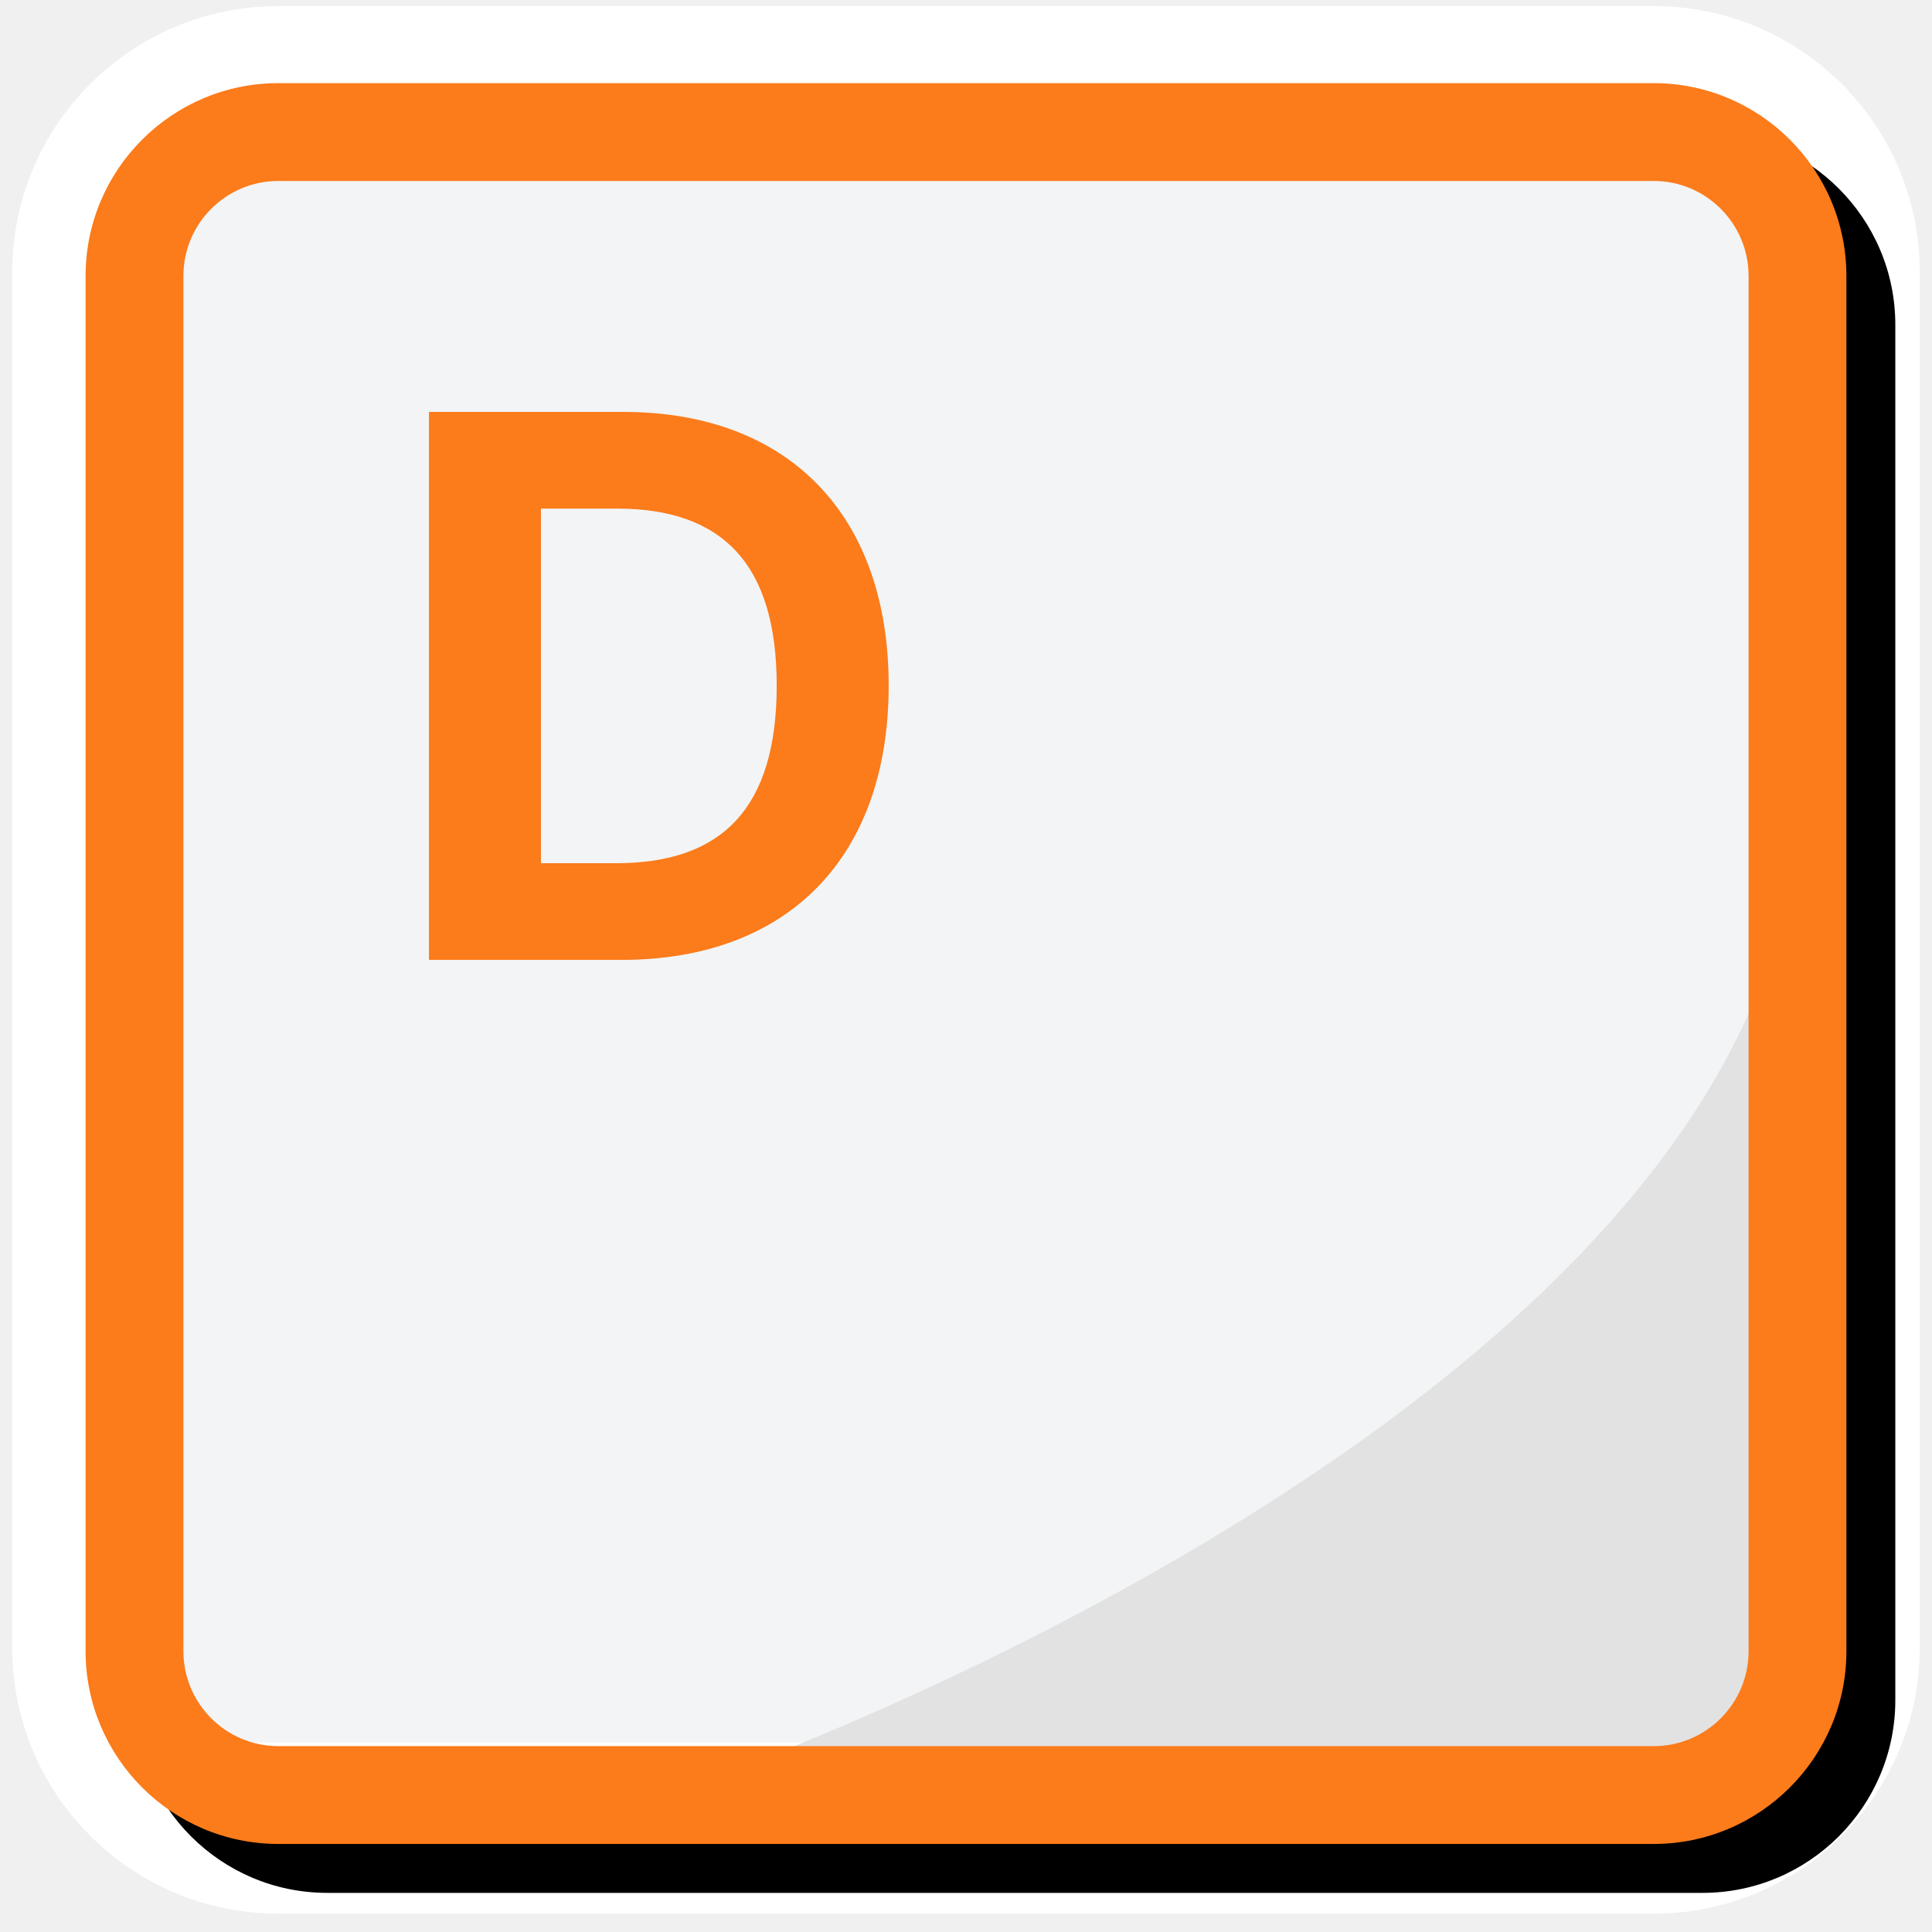
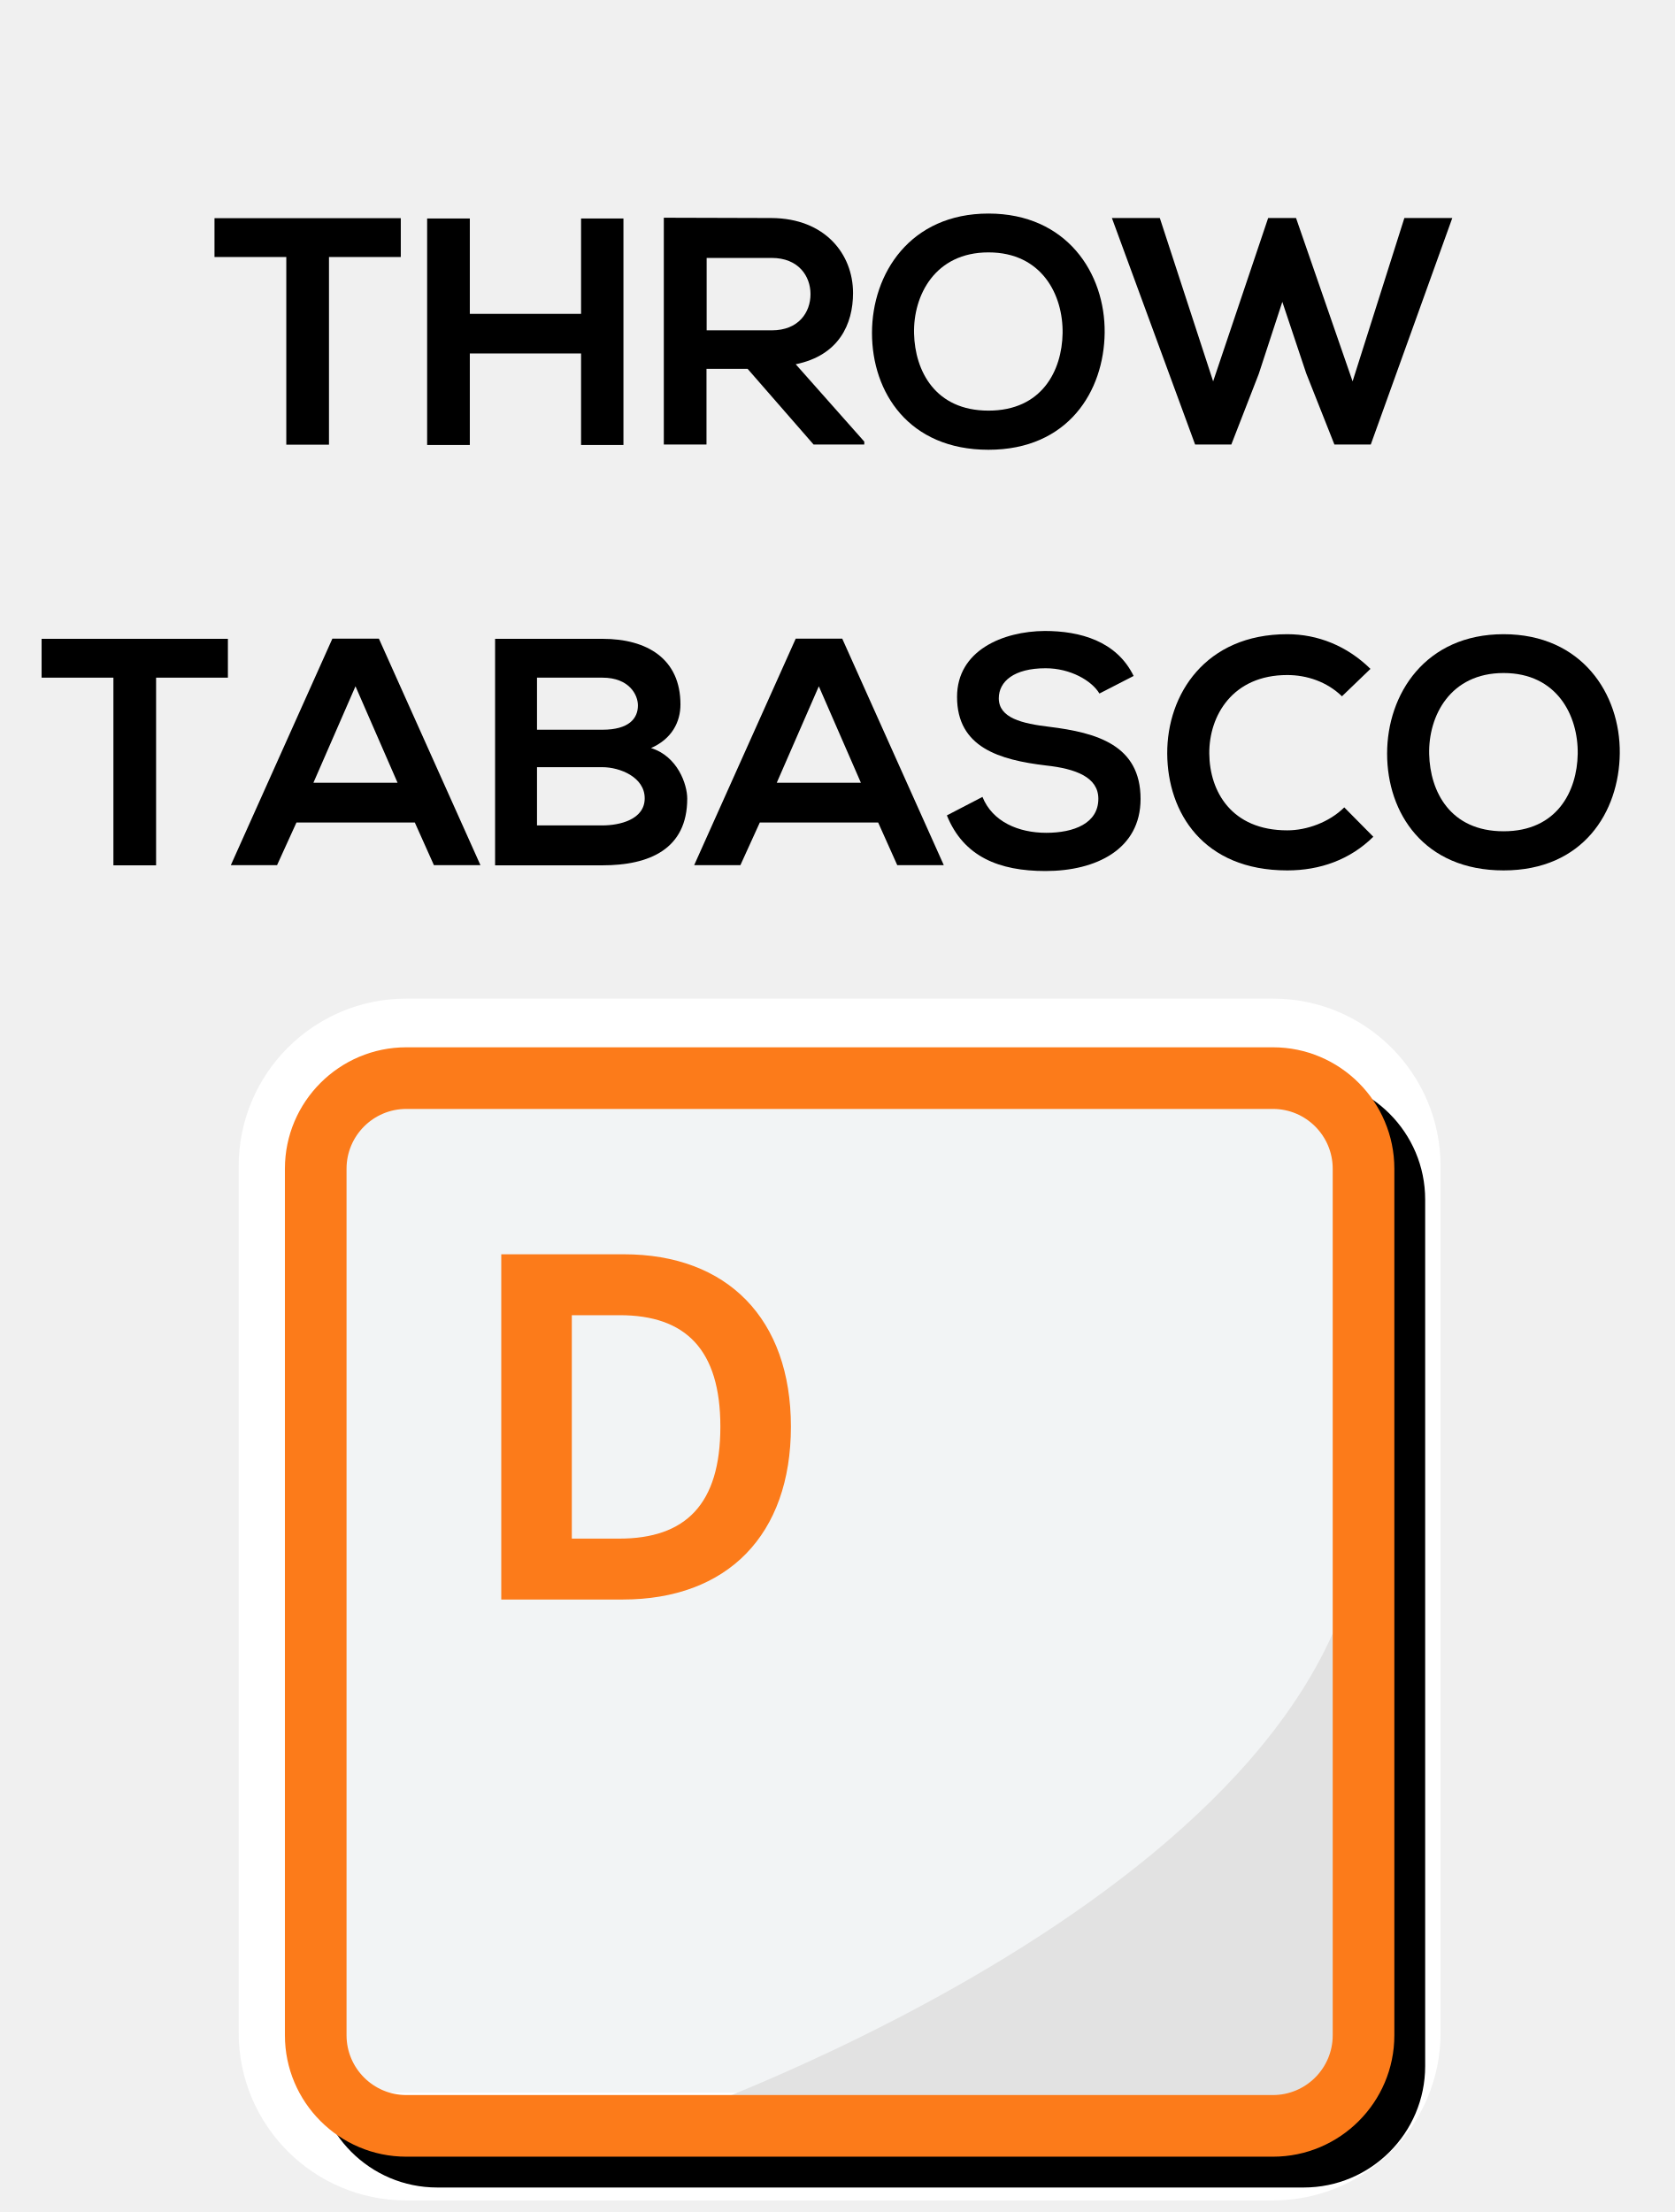
- <svg xmlns="http://www.w3.org/2000/svg" id="Ebene_2" data-name="Ebene 2" viewBox="0 0 79 79">
+ <svg xmlns="http://www.w3.org/2000/svg" id="Ebene_2" data-name="Ebene 2" viewBox="0 0 108.66 143.56">
  <defs>
    <style>
      .cls-1, .cls-2 {
        fill: #fc7b1a;
      }

      .cls-3 {
        fill: #fff;
      }

      .cls-4 {
        fill: #e2e2e2;
      }

      .cls-5 {
        fill: #444;
      }

      .cls-2 {
        font-family: Inter-Bold, Inter;
        font-size: 30.79px;
        font-weight: 700;
      }

      .cls-6 {
        fill: #f2f4f5;
      }
    </style>
  </defs>
  <g>
-     <path class="cls-5" d="M39.05,53.66c.18.37.71.37.89,0l7.19-14.38c.17-.33-.08-.72-.45-.72h-5.69v-14s-3,0-3,0v14h-5.69c-.37,0-.61.39-.45.72l7.19,14.38Z" />
-     <rect class="cls-3" x=".5" y=".25" width="78" height="78" rx="10.88" ry="10.88" />
+     <path d="M18.58,16.68h-4.66v-2.52h12.09v2.52h-4.66v12.18h-2.77v-12.18Z" />
+     <path d="M37.71,28.88v-5.94h-7.22v5.94h-2.77v-14.7h2.77v6.19h7.22v-6.19h2.75v14.7h-2.75Z" />
+     <path d="M56.1,28.85h-3.3l-4.28-4.91h-2.67v4.91h-2.77v-14.72c2.33,0,4.66.02,6.99.02,3.46.02,5.29,2.33,5.29,4.87,0,2.02-.92,4.05-3.72,4.62l4.45,5.02v.19ZM45.86,16.74v4.7h4.22c1.76,0,2.52-1.18,2.52-2.35s-.78-2.35-2.52-2.35h-4.22Z" />
+     <path d="M71.69,21.59c-.04,3.8-2.37,7.6-7.54,7.6s-7.56-3.72-7.56-7.58,2.48-7.75,7.56-7.75,7.58,3.88,7.54,7.73ZM59.32,21.65c.06,2.41,1.36,5,4.83,5s4.77-2.6,4.81-5.02c.04-2.48-1.34-5.25-4.81-5.25s-4.89,2.79-4.83,5.27Z" />
+     <path d="M88.95,28.85h-2.35l-1.83-4.62-1.55-4.64-1.53,4.68-1.78,4.58h-2.35l-5.4-14.7h3.11l3.46,10.6,3.57-10.6h1.81l3.67,10.6,3.36-10.6h3.11l-5.29,14.7Z" />
+     <path d="M7.37,43.98H2.7v-2.52h12.09v2.52h-4.66v12.18h-2.77v-12.18Z" />
+     <path d="M26.92,53.38h-7.68l-1.26,2.77h-3l6.59-14.7h3.02l6.59,14.7h-3.02l-1.24-2.77ZM23.07,44.54l-2.73,6.26h5.46l-2.73-6.26Z" />
+     <path d="M44.16,45.72c0,1.13-.55,2.23-1.91,2.83,1.72.53,2.35,2.35,2.35,3.28,0,3.28-2.46,4.33-5.5,4.33h-6.97v-14.7h6.97c2.9,0,5.06,1.3,5.06,4.26ZM34.85,47.36h4.24c1.74,0,2.31-.74,2.31-1.58,0-.67-.55-1.8-2.31-1.8h-4.24v3.38ZM34.85,53.57h4.24c1.13,0,2.75-.38,2.75-1.76s-1.62-2.02-2.75-2.02h-4.24v3.78Z" />
+     <path d="M56.99,53.38h-7.68l-1.26,2.77h-3l6.59-14.7h3.02l6.59,14.7h-3.02l-1.24-2.77ZM53.14,44.54l-2.73,6.26h5.46l-2.73-6.26Z" />
+     <path d="M71.35,45.01c-.5-.84-1.89-1.64-3.49-1.64-2.06,0-3.04.86-3.04,1.95,0,1.28,1.51,1.64,3.28,1.85,3.07.38,5.92,1.18,5.92,4.68,0,3.28-2.9,4.68-6.17,4.68-3,0-5.31-.92-6.4-3.61l2.31-1.2c.65,1.62,2.35,2.33,4.14,2.33s3.38-.61,3.38-2.21c0-1.39-1.45-1.95-3.4-2.16-3-.36-5.77-1.16-5.77-4.45,0-3.02,2.98-4.26,5.69-4.28,2.29,0,4.66.65,5.77,2.92l-2.2,1.13Z" />
+     <path d="M89.12,54.31c-1.51,1.49-3.46,2.18-5.58,2.18-5.46,0-7.77-3.76-7.79-7.58-.02-3.84,2.48-7.75,7.79-7.75,1.99,0,3.88.76,5.4,2.25l-1.85,1.78c-.97-.94-2.27-1.38-3.55-1.38-3.55,0-5.08,2.64-5.06,5.1.02,2.44,1.43,4.98,5.06,4.98,1.28,0,2.73-.53,3.7-1.49l1.89,1.91Z" />
+     <path d="M105.12,48.89c-.04,3.8-2.37,7.6-7.54,7.6s-7.56-3.72-7.56-7.58,2.48-7.75,7.56-7.75,7.58,3.88,7.54,7.73ZM92.75,48.95c.06,2.42,1.36,5,4.83,5s4.77-2.6,4.81-5.02c.04-2.48-1.34-5.25-4.81-5.25s-4.89,2.79-4.83,5.27Z" />
  </g>
-   <rect class="cls-6" x="5.5" y="7.25" width="68" height="64" rx="5" ry="5" />
-   <path class="cls-4" d="M28.36,72.99s46.43-16.04,45.14-41.74c-.46.31.95,35.66.95,35.66l-1.8,2.96-10.08,4.72-34.22-1.6Z" />
-   <path d="M77.5,69.53V13.28c0-4.34-3.53-7.88-7.88-7.88H13.38c-4.34,0-7.88,3.53-7.88,7.88v56.24c0,4.34,3.53,7.88,7.88,7.88h56.24c4.34,0,7.88-3.53,7.88-7.88ZM9.38,73.4c-2.14,0-3.88-1.74-3.88-3.88V10.28c0-2.14,5.74-4.88,7.88-4.88h56.24c2.14,0,3.88,1.74,3.88,3.88v60.24c0,2.14-1.74,3.88-3.88,3.88H9.38Z" />
-   <text class="cls-2" transform="translate(15.51 39.25)">
+   <g>
+     <path class="cls-5" d="M54.05,118.23c.18.37.71.37.89,0l7.19-14.38c.17-.33-.08-.72-.45-.72h-5.69v-14s-3,0-3,0v14h-5.69c-.37,0-.61.39-.45.72l7.19,14.38Z" />
+     <rect class="cls-3" x="15.49" y="64.81" width="78" height="78" rx="10.88" ry="10.88" />
+   </g>
+   <rect class="cls-6" x="20.49" y="71.81" width="68" height="64" rx="5" ry="5" />
+   <path class="cls-4" d="M43.35,137.56s46.43-16.04,45.14-41.74c-.46.31.95,35.66.95,35.66l-1.8,2.96-10.08,4.72-34.22-1.6Z" />
+   <path d="M92.49,134.09v-56.24c0-4.34-3.53-7.88-7.88-7.88H28.37c-4.34,0-7.88,3.53-7.88,7.88v56.24c0,4.34,3.53,7.88,7.88,7.88h56.24c4.34,0,7.88-3.53,7.88-7.88ZM24.37,137.97c-2.14,0-3.88-1.74-3.88-3.88v-59.24c0-2.14,5.74-4.88,7.88-4.88h56.24c2.14,0,3.88,1.74,3.88,3.88v60.24c0,2.14-1.74,3.88-3.88,3.88H24.37Z" />
+   <text class="cls-2" transform="translate(30.5 103.81)">
    <tspan x="0" y="0">D</tspan>
  </text>
-   <path class="cls-1" d="M75.5,67.53V11.28c0-4.34-3.53-7.88-7.88-7.88H11.38c-4.34,0-7.88,3.53-7.88,7.88v56.24c0,4.34,3.53,7.88,7.88,7.88h56.24c4.34,0,7.88-3.53,7.88-7.88ZM11.38,71.4c-2.14,0-3.88-1.74-3.88-3.88V11.28c0-2.14,1.74-3.88,3.88-3.88h56.24c2.14,0,3.88,1.74,3.88,3.88v56.24c0,2.14-1.74,3.88-3.88,3.88H11.38Z" />
+   <path class="cls-1" d="M90.49,132.09v-56.24c0-4.34-3.53-7.88-7.88-7.88H26.37c-4.34,0-7.88,3.53-7.88,7.88v56.24c0,4.34,3.53,7.88,7.88,7.88h56.24c4.34,0,7.88-3.53,7.88-7.88ZM26.37,135.97c-2.14,0-3.88-1.74-3.88-3.88v-56.24c0-2.14,1.74-3.88,3.88-3.88h56.24c2.14,0,3.88,1.74,3.88,3.88v56.24c0,2.14-1.74,3.88-3.88,3.88H26.37Z" />
</svg>
